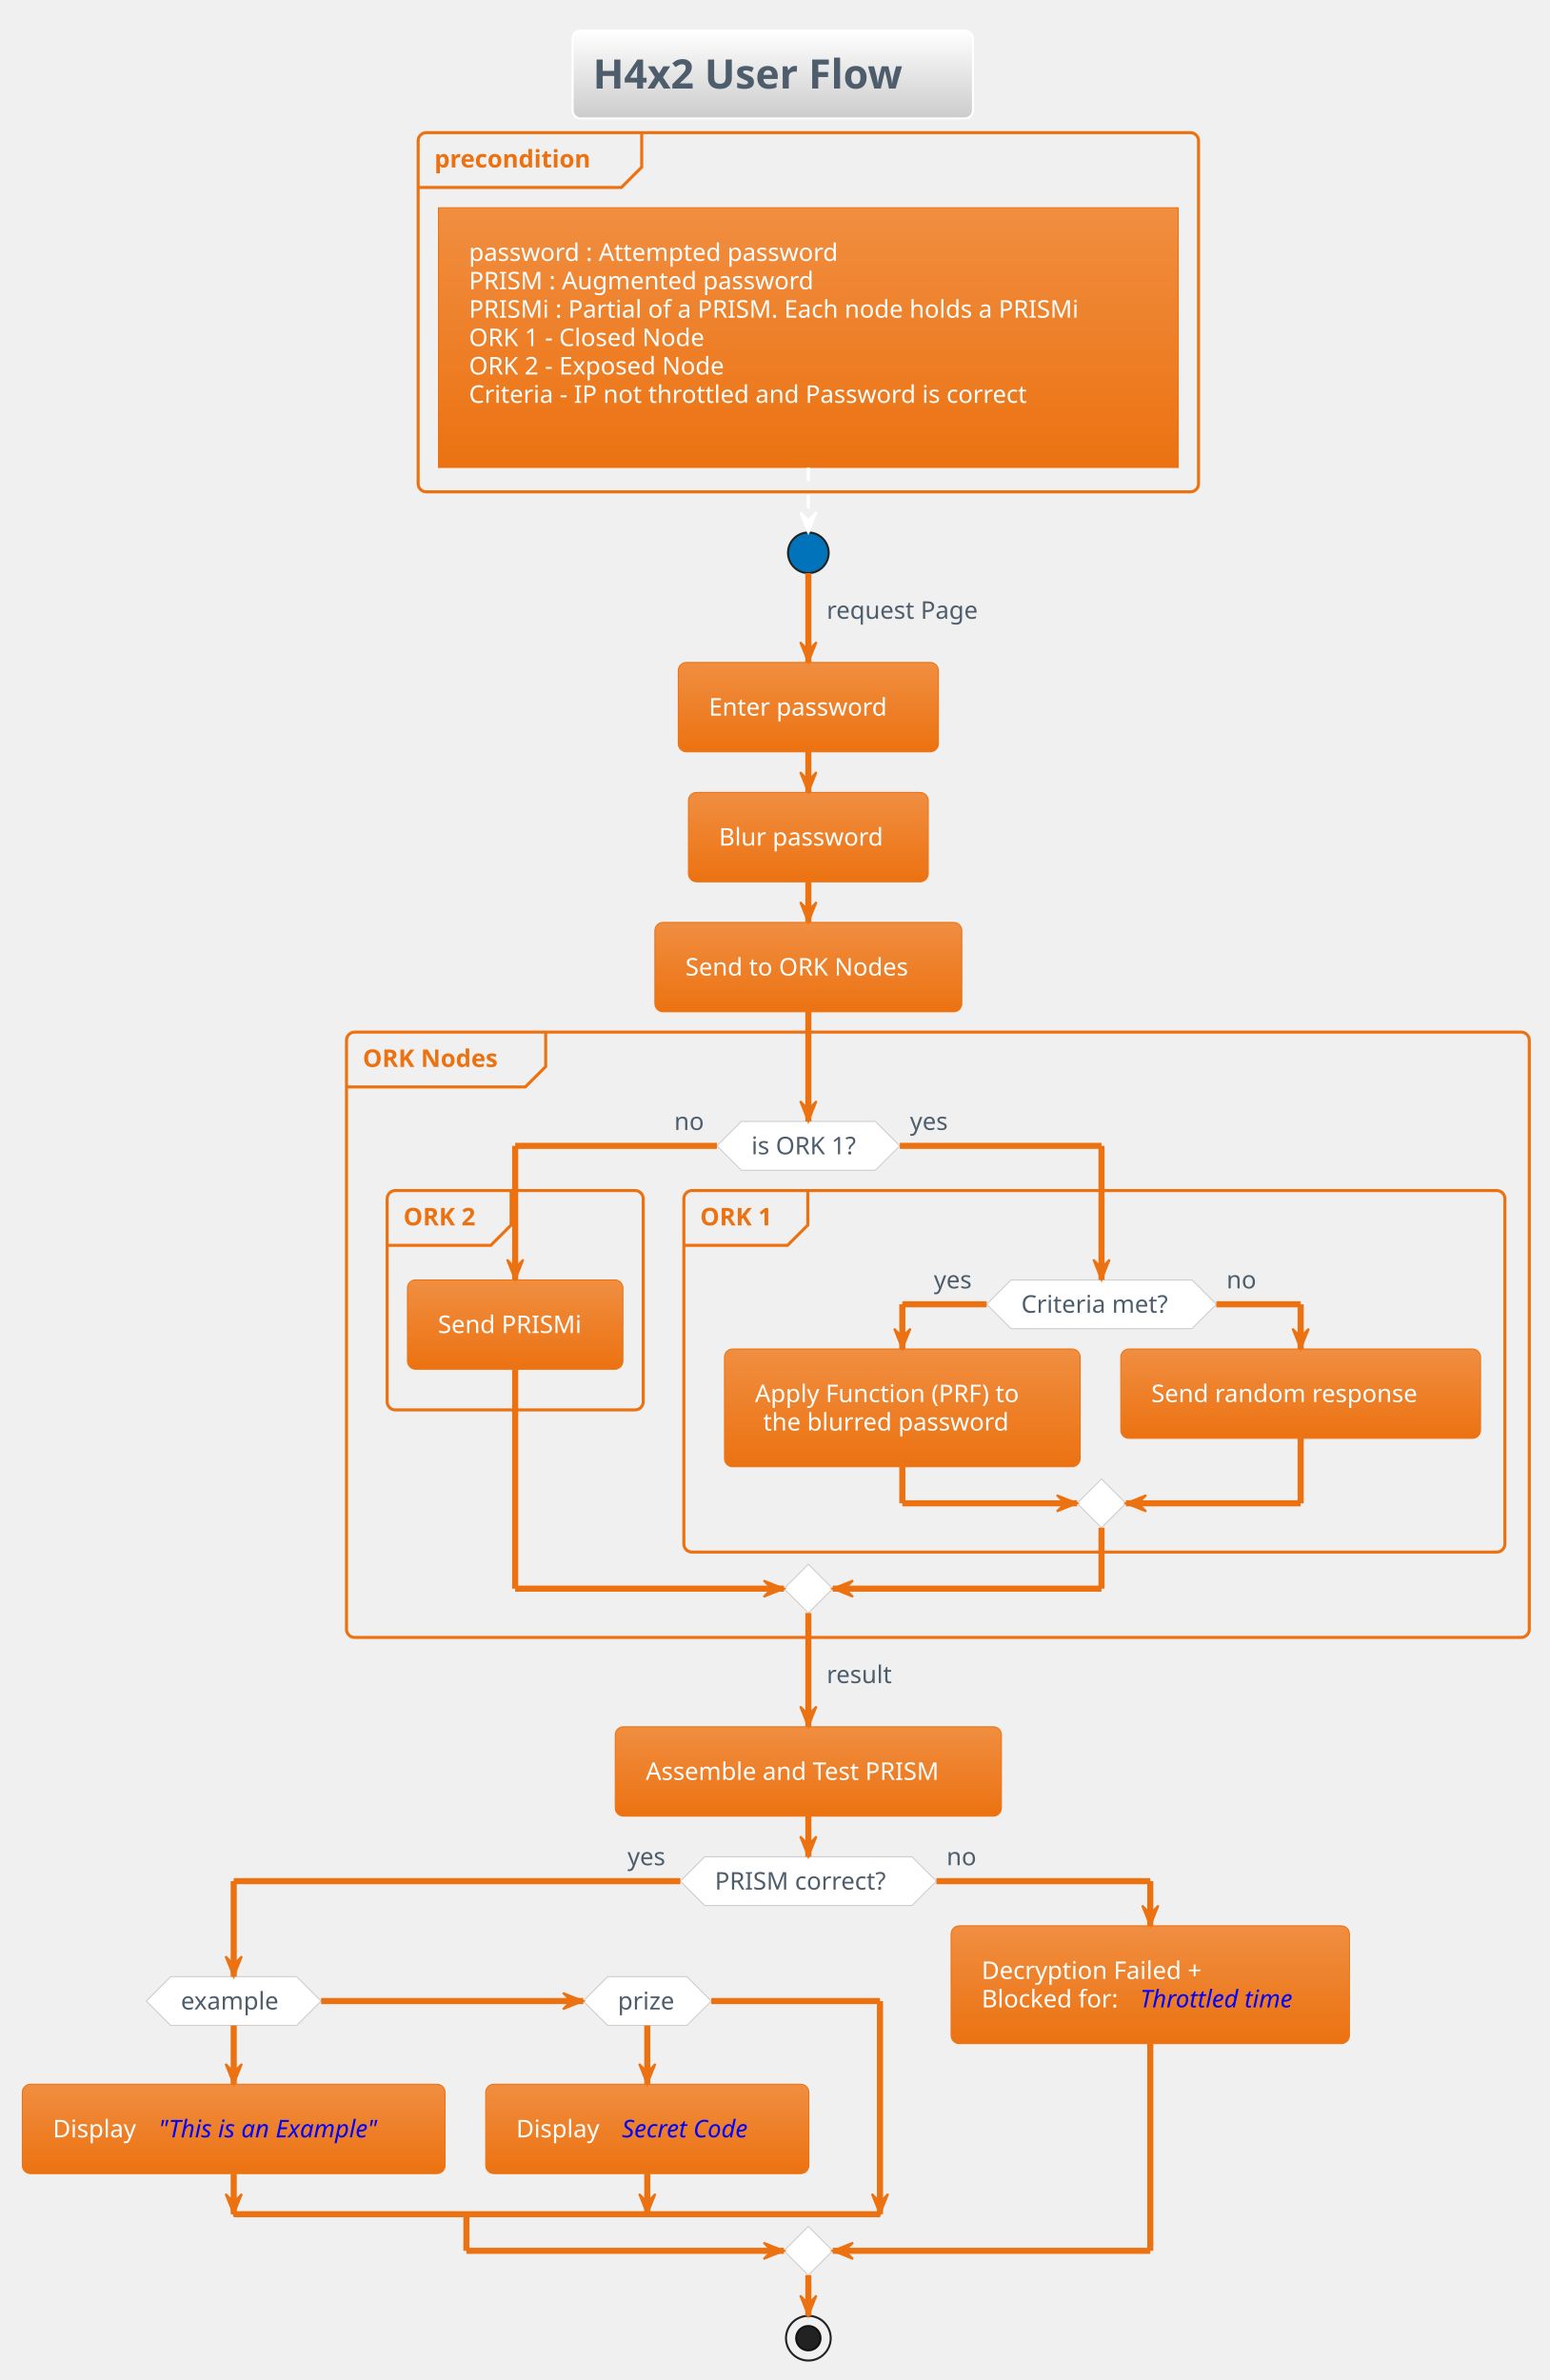
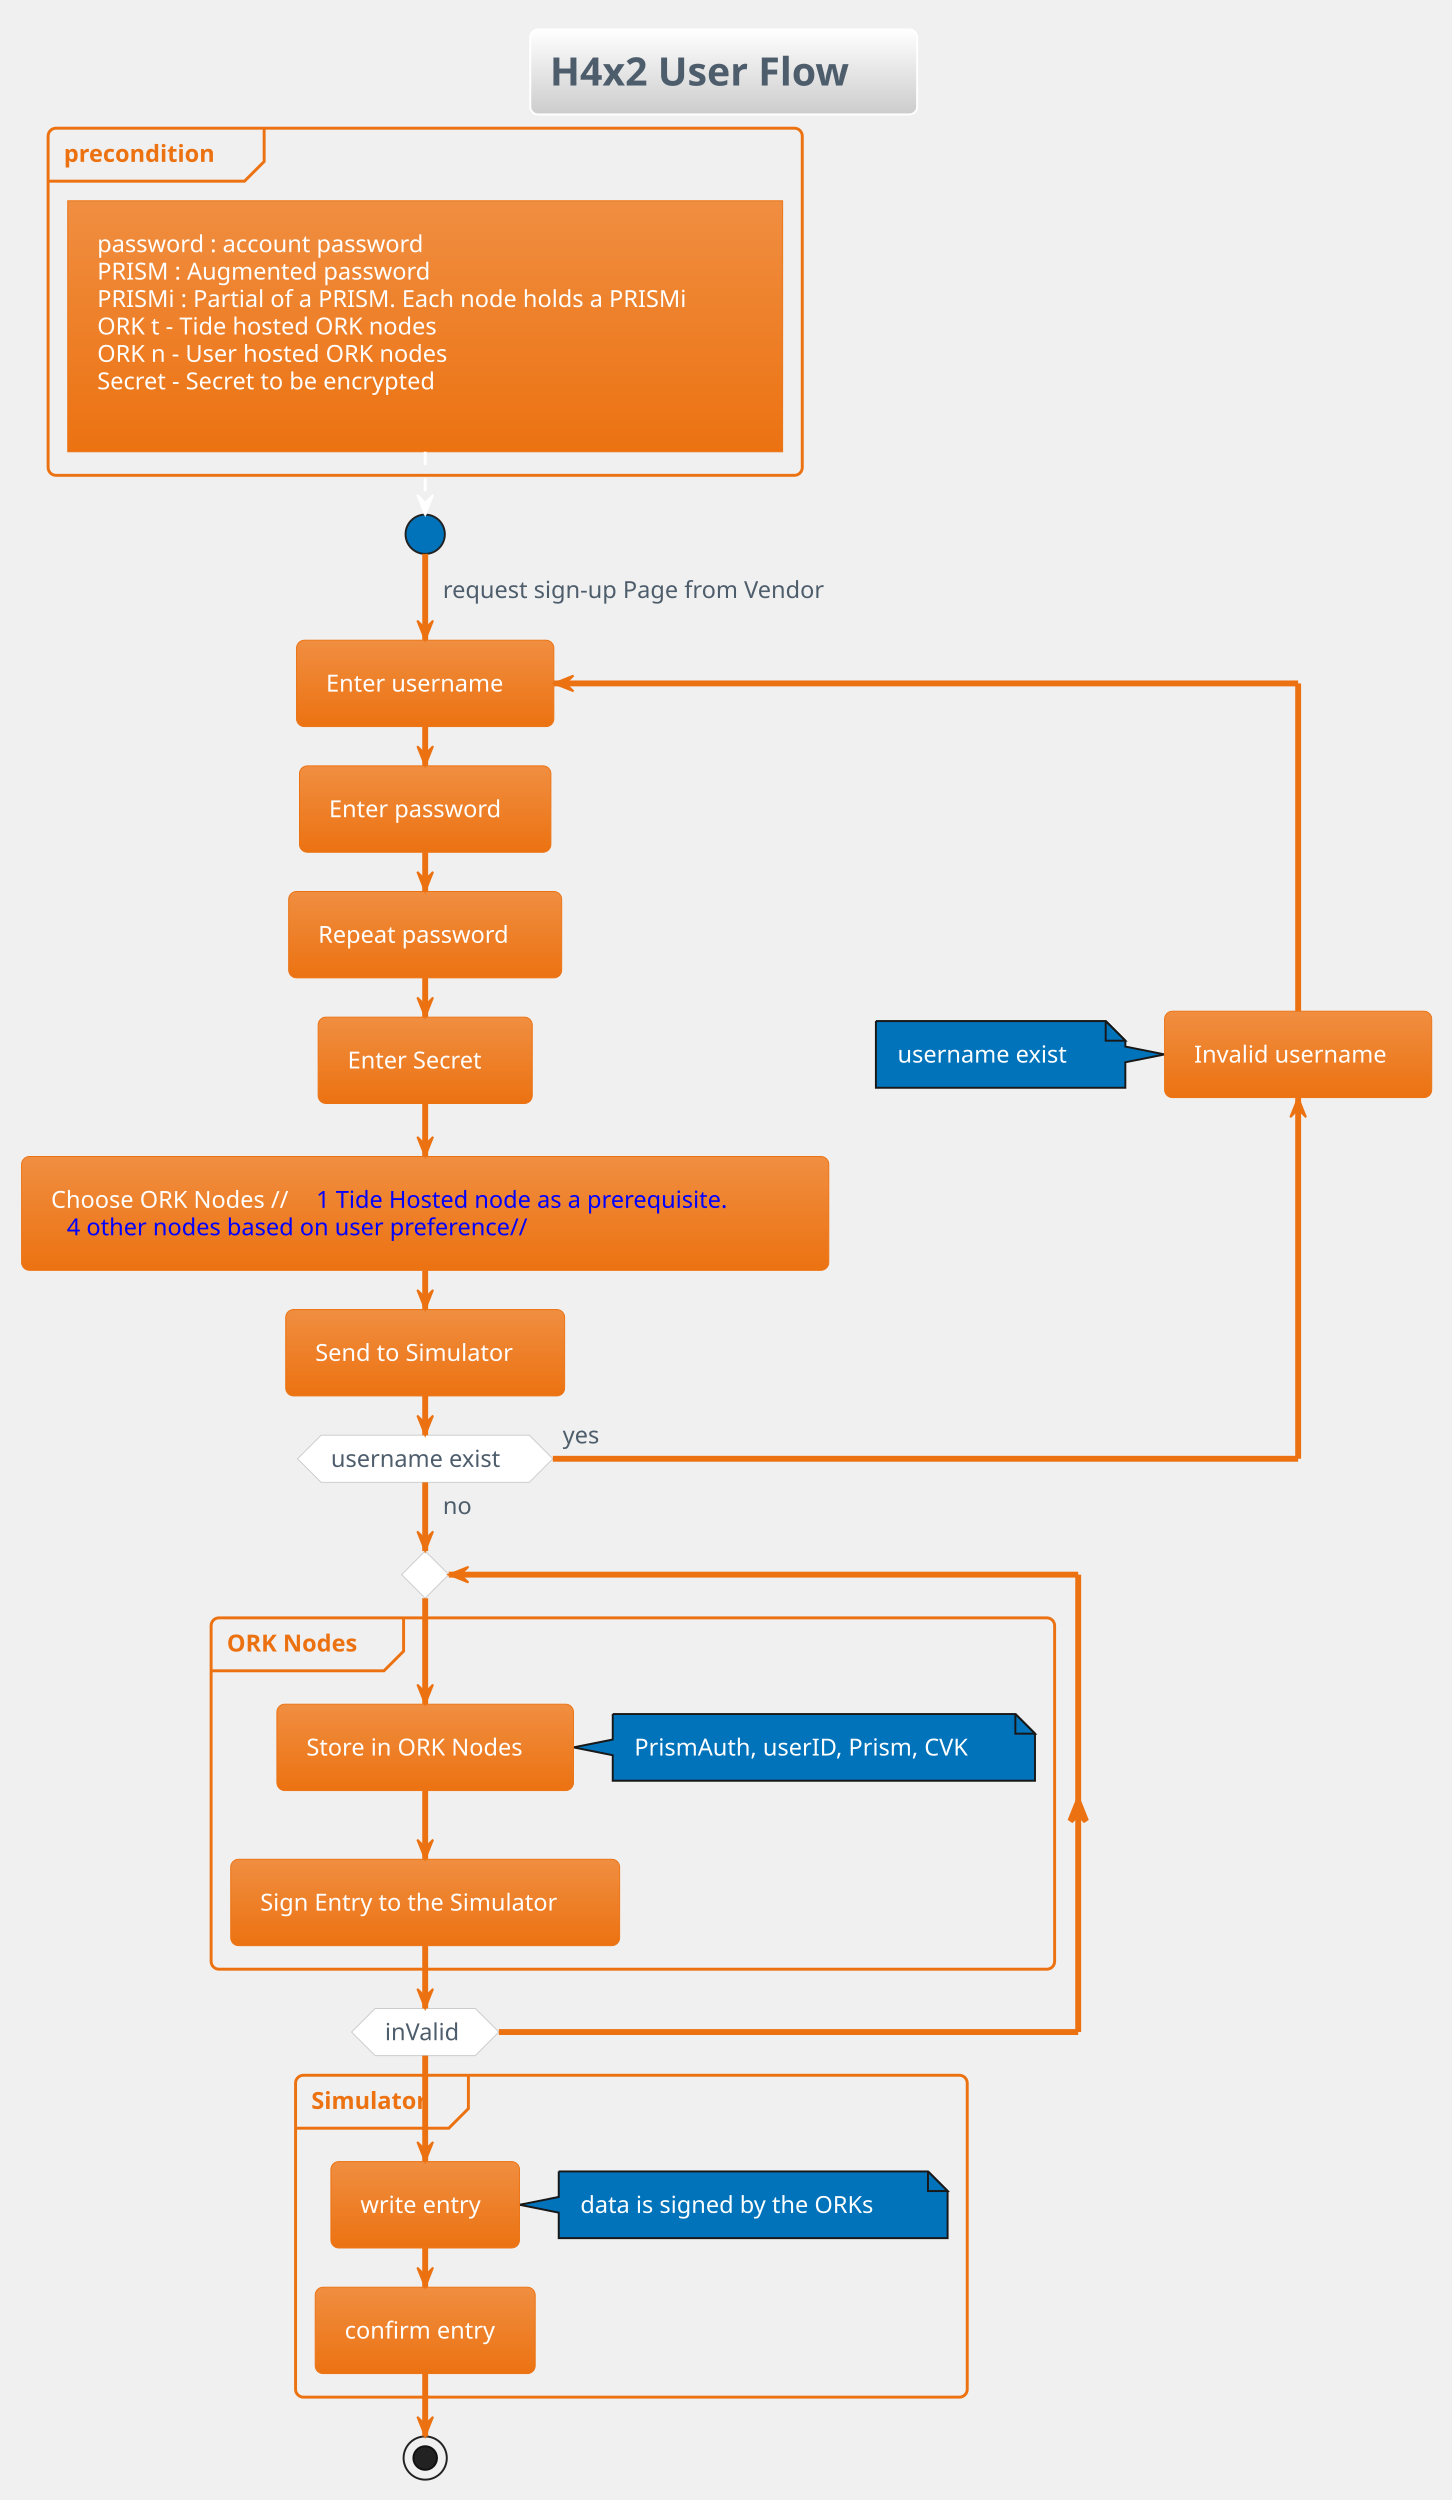
- <svg xmlns="http://www.w3.org/2000/svg" contentStyleType="text/css" height="1220.833px" preserveAspectRatio="none" style="width:794px;height:1220px;" version="1.1" viewBox="0 0 794 1220" width="794.792px" zoomAndPan="magnify">
+ <svg xmlns="http://www.w3.org/2000/svg" contentStyleType="text/css" height="1326.042px" preserveAspectRatio="none" style="width:770px;height:1326px;" version="1.1" viewBox="0 0 770 1326" width="770.833px" zoomAndPan="magnify">
  <defs>
-     <linearGradient id="gw7nggc0jwah10" x1="50%" x2="50%" y1="0%" y2="100%">
+     <linearGradient id="getntik4xo4et0" x1="50%" x2="50%" y1="0%" y2="100%">
      <stop offset="0%" stop-color="#FFFFFF" />
      <stop offset="100%" stop-color="#CCCCCC" />
    </linearGradient>
-     <linearGradient id="gw7nggc0jwah11" x1="50%" x2="50%" y1="0%" y2="100%">
+     <linearGradient id="getntik4xo4et1" x1="50%" x2="50%" y1="0%" y2="100%">
      <stop offset="0%" stop-color="#F08E41" />
      <stop offset="100%" stop-color="#EC7211" />
    </linearGradient>
  </defs>
  <g>
-     <rect fill="url(#gw7nggc0jwah10)" height="45.085" id="_title" rx="4.167" ry="4.167" style="stroke:#FFFFFF;stroke-width:1.042;" width="205.208" x="293.49" y="15.625" />
-     <text fill="#4E5D6C" font-family="&quot;Verdana&quot;" font-size="20.833" font-weight="bold" lengthAdjust="spacing" textLength="184.375" x="303.906" y="45.38">H4x2 User Flow</text>
-     <rect fill="none" height="184.115" rx="4.167" ry="4.167" style="stroke:#EC7211;stroke-width:1.562;" width="400" x="214.323" y="68.001" />
-     <path d="M328.906,68.001 L328.906,85.677 L318.49,96.094 L214.323,96.094 " fill="none" style="stroke:#EC7211;stroke-width:1.562;" />
-     <text fill="#EC7211" font-family="&quot;Verdana&quot;" font-size="12.5" font-weight="bold" lengthAdjust="spacing" textLength="93.75" x="222.656" y="85.854">precondition</text>
-     <rect fill="url(#gw7nggc0jwah11)" height="133.106" style="stroke:#EC7211;stroke-width:0.521;" width="379.167" x="224.74" y="106.51" />
-     <text fill="#FFFFFF" font-family="&quot;Verdana&quot;" font-size="12.5" lengthAdjust="spacing" textLength="210.417" x="240.365" y="133.738">password : Attempted password</text>
-     <text fill="#FFFFFF" font-family="&quot;Verdana&quot;" font-size="12.5" lengthAdjust="spacing" textLength="192.708" x="240.365" y="148.289">PRISM : Augmented password</text>
-     <text fill="#FFFFFF" font-family="&quot;Verdana&quot;" font-size="12.5" lengthAdjust="spacing" textLength="347.917" x="240.365" y="162.84">PRISMi : Partial of a PRISM.  Each node holds a PRISMi</text>
-     <text fill="#FFFFFF" font-family="&quot;Verdana&quot;" font-size="12.5" lengthAdjust="spacing" textLength="132.292" x="240.365" y="177.391">ORK 1 - Closed Node</text>
-     <text fill="#FFFFFF" font-family="&quot;Verdana&quot;" font-size="12.5" lengthAdjust="spacing" textLength="143.75" x="240.365" y="191.941">ORK 2 - Exposed Node</text>
-     <text fill="#FFFFFF" font-family="&quot;Verdana&quot;" font-size="12.5" lengthAdjust="spacing" textLength="319.792" x="240.365" y="206.492">Criteria - IP not throttled and Password is correct</text>
-     <text fill="#FFFFFF" font-family="&quot;Verdana&quot;" font-size="12.5" lengthAdjust="spacing" textLength="4.167" x="240.365" y="221.043"> </text>
-     <ellipse cx="414.323" cy="283.366" fill="#0073BB" rx="10.417" ry="10.417" style="stroke:#222222;stroke-width:1.042;" />
-     <rect fill="url(#gw7nggc0jwah11)" height="45.801" rx="4.167" ry="4.167" style="stroke:#EC7211;stroke-width:0.521;" width="133.333" x="347.656" y="339.583" />
-     <text fill="#FFFFFF" font-family="&quot;Verdana&quot;" font-size="12.5" lengthAdjust="spacing" textLength="102.083" x="363.281" y="366.811">Enter password</text>
-     <rect fill="url(#gw7nggc0jwah11)" height="45.801" rx="4.167" ry="4.167" style="stroke:#EC7211;stroke-width:0.521;" width="122.917" x="352.865" y="406.217" />
-     <text fill="#FFFFFF" font-family="&quot;Verdana&quot;" font-size="12.5" lengthAdjust="spacing" textLength="91.667" x="368.49" y="433.445">Blur password</text>
-     <rect fill="url(#gw7nggc0jwah11)" height="45.801" rx="4.167" ry="4.167" style="stroke:#EC7211;stroke-width:0.521;" width="157.292" x="335.677" y="472.852" />
-     <text fill="#FFFFFF" font-family="&quot;Verdana&quot;" font-size="12.5" lengthAdjust="spacing" textLength="126.042" x="351.302" y="500.079">Send to ORK Nodes</text>
-     <rect fill="none" height="310.286" rx="4.167" ry="4.167" style="stroke:#EC7211;stroke-width:1.562;" width="606.25" x="177.604" y="529.069" />
-     <path d="M279.688,529.069 L279.688,546.745 L269.271,557.162 L177.604,557.162 " fill="none" style="stroke:#EC7211;stroke-width:1.562;" />
-     <text fill="#EC7211" font-family="&quot;Verdana&quot;" font-size="12.5" font-weight="bold" lengthAdjust="spacing" textLength="81.25" x="185.938" y="546.922">ORK Nodes</text>
-     <polygon fill="#FFFFFF" points="379.948,574.87,448.698,574.87,461.198,587.37,448.698,599.87,379.948,599.87,367.448,587.37,379.948,574.87" style="stroke:#CCCCCC;stroke-width:0.521;" />
-     <text fill="#4E5D6C" font-family="&quot;Verdana&quot;" font-size="12.5" lengthAdjust="spacing" textLength="58.333" x="385.156" y="591.697">is ORK 1?</text>
-     <text fill="#4E5D6C" font-family="&quot;Verdana&quot;" font-size="12.5" lengthAdjust="spacing" textLength="16.667" x="345.573" y="579.213">no</text>
-     <text fill="#4E5D6C" font-family="&quot;Verdana&quot;" font-size="12.5" lengthAdjust="spacing" textLength="21.875" x="466.406" y="579.213">yes</text>
-     <rect fill="none" height="112.435" rx="4.167" ry="4.167" style="stroke:#EC7211;stroke-width:1.562;" width="131.25" x="198.438" y="610.287" />
-     <path d="M261.979,610.287 L261.979,627.962 L251.562,638.379 L198.438,638.379 " fill="none" style="stroke:#EC7211;stroke-width:1.562;" />
-     <text fill="#EC7211" font-family="&quot;Verdana&quot;" font-size="12.5" font-weight="bold" lengthAdjust="spacing" textLength="42.708" x="206.771" y="628.139">ORK 2</text>
-     <rect fill="url(#gw7nggc0jwah11)" height="45.801" rx="4.167" ry="4.167" style="stroke:#EC7211;stroke-width:0.521;" width="110.417" x="208.854" y="656.087" />
-     <text fill="#FFFFFF" font-family="&quot;Verdana&quot;" font-size="12.5" lengthAdjust="spacing" textLength="79.167" x="224.479" y="683.315">Send PRISMi</text>
-     <rect fill="none" height="185.319" rx="4.167" ry="4.167" style="stroke:#EC7211;stroke-width:1.562;" width="420.833" x="350.521" y="610.287" />
-     <path d="M414.062,610.287 L414.062,627.962 L403.646,638.379 L350.521,638.379 " fill="none" style="stroke:#EC7211;stroke-width:1.562;" />
-     <text fill="#EC7211" font-family="&quot;Verdana&quot;" font-size="12.5" font-weight="bold" lengthAdjust="spacing" textLength="42.708" x="358.854" y="628.139">ORK 1</text>
-     <polygon fill="#FFFFFF" points="518.229,656.087,610.938,656.087,623.438,668.587,610.938,681.087,518.229,681.087,505.729,668.587,518.229,656.087" style="stroke:#CCCCCC;stroke-width:0.521;" />
-     <text fill="#4E5D6C" font-family="&quot;Verdana&quot;" font-size="12.5" lengthAdjust="spacing" textLength="82.292" x="523.438" y="672.915">Criteria met?</text>
-     <text fill="#4E5D6C" font-family="&quot;Verdana&quot;" font-size="12.5" lengthAdjust="spacing" textLength="21.875" x="478.646" y="660.431">yes</text>
-     <text fill="#4E5D6C" font-family="&quot;Verdana&quot;" font-size="12.5" lengthAdjust="spacing" textLength="16.667" x="628.646" y="660.431">no</text>
-     <rect fill="url(#gw7nggc0jwah11)" height="60.352" rx="4.167" ry="4.167" style="stroke:#EC7211;stroke-width:0.521;" width="182.292" x="371.354" y="691.504" />
-     <text fill="#FFFFFF" font-family="&quot;Verdana&quot;" font-size="12.5" lengthAdjust="spacing" textLength="151.042" x="386.979" y="718.732">Apply Function (PRF) to</text>
-     <text fill="#FFFFFF" font-family="&quot;Verdana&quot;" font-size="12.5" lengthAdjust="spacing" textLength="139.583" x="391.146" y="733.283">the blurred password</text>
-     <rect fill="url(#gw7nggc0jwah11)" height="45.801" rx="4.167" ry="4.167" style="stroke:#EC7211;stroke-width:0.521;" width="184.375" x="574.479" y="691.504" />
-     <text fill="#FFFFFF" font-family="&quot;Verdana&quot;" font-size="12.5" lengthAdjust="spacing" textLength="153.125" x="590.104" y="718.732">Send random response</text>
-     <polygon fill="#FFFFFF" points="564.583,758.106,577.083,770.606,564.583,783.106,552.083,770.606,564.583,758.106" style="stroke:#CCCCCC;stroke-width:0.521;" />
-     <polygon fill="#FFFFFF" points="414.323,801.856,426.823,814.356,414.323,826.856,401.823,814.356,414.323,801.856" style="stroke:#CCCCCC;stroke-width:0.521;" />
-     <rect fill="url(#gw7nggc0jwah11)" height="45.801" rx="4.167" ry="4.167" style="stroke:#EC7211;stroke-width:0.521;" width="197.917" x="315.365" y="885.156" />
-     <text fill="#FFFFFF" font-family="&quot;Verdana&quot;" font-size="12.5" lengthAdjust="spacing" textLength="166.667" x="330.99" y="912.384">Assemble and Test PRISM</text>
-     <polygon fill="#FFFFFF" points="361.198,951.79,467.448,951.79,479.948,964.29,467.448,976.79,361.198,976.79,348.698,964.29,361.198,951.79" style="stroke:#CCCCCC;stroke-width:0.521;" />
-     <text fill="#4E5D6C" font-family="&quot;Verdana&quot;" font-size="12.5" lengthAdjust="spacing" textLength="95.833" x="366.406" y="968.618">PRISM correct?</text>
-     <text fill="#4E5D6C" font-family="&quot;Verdana&quot;" font-size="12.5" lengthAdjust="spacing" textLength="21.875" x="321.615" y="956.134">yes</text>
-     <text fill="#4E5D6C" font-family="&quot;Verdana&quot;" font-size="12.5" lengthAdjust="spacing" textLength="16.667" x="485.156" y="956.134">no</text>
-     <polygon fill="#FFFFFF" points="87.5,1013.249,152.083,1013.249,164.583,1025.749,152.083,1038.249,87.5,1038.249,75,1025.749,87.5,1013.249" style="stroke:#CCCCCC;stroke-width:0.521;" />
-     <text fill="#4E5D6C" font-family="&quot;Verdana&quot;" font-size="12.5" lengthAdjust="spacing" textLength="54.167" x="92.708" y="1030.076">example</text>
-     <rect fill="url(#gw7nggc0jwah11)" height="45.801" rx="4.167" ry="4.167" style="stroke:#EC7211;stroke-width:0.521;" width="216.667" x="11.458" y="1068.392" />
-     <text fill="#FFFFFF" font-family="&quot;Verdana&quot;" font-size="12.5" lengthAdjust="spacing" textLength="45.833" x="27.083" y="1095.62">Display</text>
-     <text fill="#0000FF" font-family="&quot;Verdana&quot;" font-size="12.5" font-style="italic" lengthAdjust="spacing" textLength="131.25" x="81.25" y="1095.62">"This is an Example"</text>
-     <polygon fill="#FFFFFF" points="311.458,1013.249,352.083,1013.249,364.583,1025.749,352.083,1038.249,311.458,1038.249,298.958,1025.749,311.458,1013.249" style="stroke:#CCCCCC;stroke-width:0.521;" />
-     <text fill="#4E5D6C" font-family="&quot;Verdana&quot;" font-size="12.5" lengthAdjust="spacing" textLength="30.208" x="316.667" y="1030.076">prize</text>
-     <rect fill="url(#gw7nggc0jwah11)" height="45.801" rx="4.167" ry="4.167" style="stroke:#EC7211;stroke-width:0.521;" width="165.625" x="248.958" y="1068.392" />
-     <text fill="#FFFFFF" font-family="&quot;Verdana&quot;" font-size="12.5" lengthAdjust="spacing" textLength="45.833" x="264.583" y="1095.62">Display</text>
-     <text fill="#0000FF" font-family="&quot;Verdana&quot;" font-size="12.5" font-style="italic" lengthAdjust="spacing" textLength="80.208" x="318.75" y="1095.62">Secret Code</text>
-     <rect fill="url(#gw7nggc0jwah11)" height="60.352" rx="4.167" ry="4.167" style="stroke:#EC7211;stroke-width:0.521;" width="204.167" x="487.5" y="987.207" />
-     <text fill="#FFFFFF" font-family="&quot;Verdana&quot;" font-size="12.5" lengthAdjust="spacing" textLength="127.083" x="503.125" y="1014.435">Decryption Failed +</text>
-     <text fill="#FFFFFF" font-family="&quot;Verdana&quot;" font-size="12.5" lengthAdjust="spacing" textLength="77.083" x="503.125" y="1028.986">Blocked for:</text>
-     <text fill="#0000FF" font-family="&quot;Verdana&quot;" font-size="12.5" font-style="italic" lengthAdjust="spacing" textLength="91.667" x="584.375" y="1028.986">Throttled time</text>
-     <polygon fill="#FFFFFF" points="414.323,1141.276,426.823,1153.776,414.323,1166.276,401.823,1153.776,414.323,1141.276" style="stroke:#CCCCCC;stroke-width:0.521;" />
-     <ellipse cx="414.323" cy="1198.568" fill="none" rx="11.458" ry="11.458" style="stroke:#222222;stroke-width:1.042;" />
-     <ellipse cx="414.323" cy="1198.568" fill="#222222" rx="6.25" ry="6.25" style="stroke:#111111;stroke-width:1.042;" />
-     <line style="stroke:#FFFFFF;stroke-width:1.562;stroke-dasharray:7.0,7.0;" x1="414.323" x2="414.323" y1="239.616" y2="272.949" />
-     <polygon fill="#FFFFFF" points="410.156,262.533,414.323,272.949,418.49,262.533,414.323,266.699" style="stroke:#FFFFFF;stroke-width:1.042;" />
-     <line style="stroke:#EC7211;stroke-width:3.125;" x1="414.323" x2="414.323" y1="293.783" y2="339.583" />
-     <polygon fill="#EC7211" points="410.156,329.167,414.323,339.583,418.49,329.167,414.323,333.333" style="stroke:#EC7211;stroke-width:1.042;" />
-     <text fill="#4E5D6C" font-family="&quot;Verdana&quot;" font-size="12.5" lengthAdjust="spacing" textLength="88.542" x="423.698" y="317.188">request Page</text>
-     <line style="stroke:#EC7211;stroke-width:3.125;" x1="414.323" x2="414.323" y1="385.384" y2="406.217" />
-     <polygon fill="#EC7211" points="410.156,395.801,414.323,406.217,418.49,395.801,414.323,399.967" style="stroke:#EC7211;stroke-width:1.042;" />
-     <line style="stroke:#EC7211;stroke-width:3.125;" x1="414.323" x2="414.323" y1="452.018" y2="472.852" />
-     <polygon fill="#EC7211" points="410.156,462.435,414.323,472.852,418.49,462.435,414.323,466.602" style="stroke:#EC7211;stroke-width:1.042;" />
-     <line style="stroke:#EC7211;stroke-width:3.125;" x1="505.729" x2="462.5" y1="668.587" y2="668.587" />
-     <line style="stroke:#EC7211;stroke-width:3.125;" x1="462.5" x2="462.5" y1="668.587" y2="691.504" />
-     <polygon fill="#EC7211" points="458.333,681.087,462.5,691.504,466.667,681.087,462.5,685.254" style="stroke:#EC7211;stroke-width:1.042;" />
-     <line style="stroke:#EC7211;stroke-width:3.125;" x1="623.438" x2="666.667" y1="668.587" y2="668.587" />
-     <line style="stroke:#EC7211;stroke-width:3.125;" x1="666.667" x2="666.667" y1="668.587" y2="691.504" />
-     <polygon fill="#EC7211" points="662.5,681.087,666.667,691.504,670.833,681.087,666.667,685.254" style="stroke:#EC7211;stroke-width:1.042;" />
-     <line style="stroke:#EC7211;stroke-width:3.125;" x1="462.5" x2="462.5" y1="751.856" y2="770.606" />
-     <line style="stroke:#EC7211;stroke-width:3.125;" x1="462.5" x2="552.083" y1="770.606" y2="770.606" />
-     <polygon fill="#EC7211" points="541.667,766.439,552.083,770.606,541.667,774.772,545.833,770.606" style="stroke:#EC7211;stroke-width:1.042;" />
-     <line style="stroke:#EC7211;stroke-width:3.125;" x1="666.667" x2="666.667" y1="737.305" y2="770.606" />
-     <line style="stroke:#EC7211;stroke-width:3.125;" x1="666.667" x2="577.083" y1="770.606" y2="770.606" />
-     <polygon fill="#EC7211" points="587.5,766.439,577.083,770.606,587.5,774.772,583.333,770.606" style="stroke:#EC7211;stroke-width:1.042;" />
-     <line style="stroke:#EC7211;stroke-width:3.125;" x1="367.448" x2="264.062" y1="587.37" y2="587.37" />
-     <line style="stroke:#EC7211;stroke-width:3.125;" x1="264.062" x2="264.062" y1="587.37" y2="656.087" />
-     <polygon fill="#EC7211" points="259.896,645.671,264.062,656.087,268.229,645.671,264.062,649.837" style="stroke:#EC7211;stroke-width:1.042;" />
-     <line style="stroke:#EC7211;stroke-width:3.125;" x1="461.198" x2="564.583" y1="587.37" y2="587.37" />
-     <line style="stroke:#EC7211;stroke-width:3.125;" x1="564.583" x2="564.583" y1="587.37" y2="656.087" />
-     <polygon fill="#EC7211" points="560.417,645.671,564.583,656.087,568.75,645.671,564.583,649.837" style="stroke:#EC7211;stroke-width:1.042;" />
-     <line style="stroke:#EC7211;stroke-width:3.125;" x1="264.062" x2="264.062" y1="701.888" y2="814.356" />
-     <line style="stroke:#EC7211;stroke-width:3.125;" x1="264.062" x2="401.823" y1="814.356" y2="814.356" />
-     <polygon fill="#EC7211" points="391.406,810.189,401.823,814.356,391.406,818.522,395.573,814.356" style="stroke:#EC7211;stroke-width:1.042;" />
-     <line style="stroke:#EC7211;stroke-width:3.125;" x1="564.583" x2="564.583" y1="783.106" y2="814.356" />
-     <line style="stroke:#EC7211;stroke-width:3.125;" x1="564.583" x2="426.823" y1="814.356" y2="814.356" />
-     <polygon fill="#EC7211" points="437.24,810.189,426.823,814.356,437.24,818.522,433.073,814.356" style="stroke:#EC7211;stroke-width:1.042;" />
-     <line style="stroke:#EC7211;stroke-width:3.125;" x1="414.323" x2="414.323" y1="518.652" y2="574.87" />
-     <polygon fill="#EC7211" points="410.156,564.453,414.323,574.87,418.49,564.453,414.323,568.62" style="stroke:#EC7211;stroke-width:1.042;" />
-     <line style="stroke:#EC7211;stroke-width:3.125;" x1="414.323" x2="414.323" y1="826.856" y2="885.156" />
-     <polygon fill="#EC7211" points="410.156,874.74,414.323,885.156,418.49,874.74,414.323,878.906" style="stroke:#EC7211;stroke-width:1.042;" />
-     <text fill="#4E5D6C" font-family="&quot;Verdana&quot;" font-size="12.5" lengthAdjust="spacing" textLength="37.5" x="423.698" y="862.76">result</text>
-     <line style="stroke:#EC7211;stroke-width:3.125;" x1="119.792" x2="119.792" y1="1038.249" y2="1068.392" />
-     <polygon fill="#EC7211" points="115.625,1057.975,119.792,1068.392,123.958,1057.975,119.792,1062.142" style="stroke:#EC7211;stroke-width:1.042;" />
-     <line style="stroke:#EC7211;stroke-width:3.125;" x1="119.792" x2="119.792" y1="1114.193" y2="1135.026" />
-     <polygon fill="#EC7211" points="115.625,1124.609,119.792,1135.026,123.958,1124.609,119.792,1128.776" style="stroke:#EC7211;stroke-width:1.042;" />
-     <line style="stroke:#EC7211;stroke-width:3.125;" x1="331.771" x2="331.771" y1="1038.249" y2="1068.392" />
-     <polygon fill="#EC7211" points="327.604,1057.975,331.771,1068.392,335.938,1057.975,331.771,1062.142" style="stroke:#EC7211;stroke-width:1.042;" />
-     <line style="stroke:#EC7211;stroke-width:3.125;" x1="331.771" x2="331.771" y1="1114.193" y2="1135.026" />
-     <polygon fill="#EC7211" points="327.604,1124.609,331.771,1135.026,335.938,1124.609,331.771,1128.776" style="stroke:#EC7211;stroke-width:1.042;" />
-     <line style="stroke:#EC7211;stroke-width:3.125;" x1="164.583" x2="298.958" y1="1025.749" y2="1025.749" />
-     <polygon fill="#EC7211" points="288.542,1021.582,298.958,1025.749,288.542,1029.915,292.708,1025.749" style="stroke:#EC7211;stroke-width:1.042;" />
-     <line style="stroke:#EC7211;stroke-width:3.125;" x1="348.698" x2="119.792" y1="964.29" y2="964.29" />
-     <line style="stroke:#EC7211;stroke-width:3.125;" x1="119.792" x2="119.792" y1="964.29" y2="1013.249" />
-     <polygon fill="#EC7211" points="115.625,1002.832,119.792,1013.249,123.958,1002.832,119.792,1006.999" style="stroke:#EC7211;stroke-width:1.042;" />
-     <line style="stroke:#EC7211;stroke-width:3.125;" x1="364.583" x2="451.042" y1="1025.749" y2="1025.749" />
-     <line style="stroke:#EC7211;stroke-width:3.125;" x1="451.042" x2="451.042" y1="1025.749" y2="1089.209" />
-     <line style="stroke:#EC7211;stroke-width:3.125;" x1="451.042" x2="451.042" y1="1089.209" y2="1135.026" />
-     <polygon fill="#EC7211" points="446.875,1124.609,451.042,1135.026,455.208,1124.609,451.042,1128.776" style="stroke:#EC7211;stroke-width:1.042;" />
-     <line style="stroke:#EC7211;stroke-width:3.125;" x1="119.792" x2="451.042" y1="1135.026" y2="1135.026" />
-     <line style="stroke:#EC7211;stroke-width:3.125;" x1="479.948" x2="589.583" y1="964.29" y2="964.29" />
-     <line style="stroke:#EC7211;stroke-width:3.125;" x1="589.583" x2="589.583" y1="964.29" y2="987.207" />
-     <polygon fill="#EC7211" points="585.417,976.79,589.583,987.207,593.75,976.79,589.583,980.957" style="stroke:#EC7211;stroke-width:1.042;" />
-     <line style="stroke:#EC7211;stroke-width:3.125;" x1="239.062" x2="239.062" y1="1135.026" y2="1153.776" />
-     <line style="stroke:#EC7211;stroke-width:3.125;" x1="239.062" x2="401.823" y1="1153.776" y2="1153.776" />
-     <polygon fill="#EC7211" points="391.406,1149.609,401.823,1153.776,391.406,1157.943,395.573,1153.776" style="stroke:#EC7211;stroke-width:1.042;" />
-     <line style="stroke:#EC7211;stroke-width:3.125;" x1="589.583" x2="589.583" y1="1047.559" y2="1153.776" />
-     <line style="stroke:#EC7211;stroke-width:3.125;" x1="589.583" x2="426.823" y1="1153.776" y2="1153.776" />
-     <polygon fill="#EC7211" points="437.24,1149.609,426.823,1153.776,437.24,1157.943,433.073,1153.776" style="stroke:#EC7211;stroke-width:1.042;" />
-     <line style="stroke:#EC7211;stroke-width:3.125;" x1="414.323" x2="414.323" y1="930.957" y2="951.79" />
-     <polygon fill="#EC7211" points="410.156,941.374,414.323,951.79,418.49,941.374,414.323,945.54" style="stroke:#EC7211;stroke-width:1.042;" />
-     <line style="stroke:#EC7211;stroke-width:3.125;" x1="414.323" x2="414.323" y1="1166.276" y2="1187.109" />
-     <polygon fill="#EC7211" points="410.156,1176.693,414.323,1187.109,418.49,1176.693,414.323,1180.859" style="stroke:#EC7211;stroke-width:1.042;" />
+     <rect fill="url(#getntik4xo4et0)" height="45.085" id="_title" rx="4.167" ry="4.167" style="stroke:#FFFFFF;stroke-width:1.042;" width="205.208" x="281.25" y="15.625" />
+     <text fill="#4E5D6C" font-family="&quot;Verdana&quot;" font-size="20.833" font-weight="bold" lengthAdjust="spacing" textLength="184.375" x="291.667" y="45.38">H4x2 User Flow</text>
+     <rect fill="none" height="184.115" rx="4.167" ry="4.167" style="stroke:#EC7211;stroke-width:1.562;" width="400" x="25.521" y="68.001" />
+     <path d="M140.104,68.001 L140.104,85.677 L129.688,96.094 L25.521,96.094 " fill="none" style="stroke:#EC7211;stroke-width:1.562;" />
+     <text fill="#EC7211" font-family="&quot;Verdana&quot;" font-size="12.5" font-weight="bold" lengthAdjust="spacing" textLength="93.75" x="33.854" y="85.854">precondition</text>
+     <rect fill="url(#getntik4xo4et1)" height="133.106" style="stroke:#EC7211;stroke-width:0.521;" width="379.167" x="35.938" y="106.51" />
+     <text fill="#FFFFFF" font-family="&quot;Verdana&quot;" font-size="12.5" lengthAdjust="spacing" textLength="194.792" x="51.562" y="133.738">password : account password</text>
+     <text fill="#FFFFFF" font-family="&quot;Verdana&quot;" font-size="12.5" lengthAdjust="spacing" textLength="192.708" x="51.562" y="148.289">PRISM : Augmented password</text>
+     <text fill="#FFFFFF" font-family="&quot;Verdana&quot;" font-size="12.5" lengthAdjust="spacing" textLength="347.917" x="51.562" y="162.84">PRISMi : Partial of a PRISM.  Each node holds a PRISMi</text>
+     <text fill="#FFFFFF" font-family="&quot;Verdana&quot;" font-size="12.5" lengthAdjust="spacing" textLength="197.917" x="51.562" y="177.391">ORK t - Tide hosted ORK nodes</text>
+     <text fill="#FFFFFF" font-family="&quot;Verdana&quot;" font-size="12.5" lengthAdjust="spacing" textLength="204.167" x="51.562" y="191.941">ORK n - User hosted ORK nodes</text>
+     <text fill="#FFFFFF" font-family="&quot;Verdana&quot;" font-size="12.5" lengthAdjust="spacing" textLength="206.25" x="51.562" y="206.492">Secret - Secret to be encrypted</text>
+     <text fill="#FFFFFF" font-family="&quot;Verdana&quot;" font-size="12.5" lengthAdjust="spacing" textLength="4.167" x="51.562" y="221.043"> </text>
+     <ellipse cx="225.521" cy="283.366" fill="#0073BB" rx="10.417" ry="10.417" style="stroke:#222222;stroke-width:1.042;" />
+     <rect fill="url(#getntik4xo4et1)" height="45.801" rx="4.167" ry="4.167" style="stroke:#EC7211;stroke-width:0.521;" width="133.333" x="158.854" y="406.217" />
+     <text fill="#FFFFFF" font-family="&quot;Verdana&quot;" font-size="12.5" lengthAdjust="spacing" textLength="102.083" x="174.479" y="433.445">Enter password</text>
+     <rect fill="url(#getntik4xo4et1)" height="45.801" rx="4.167" ry="4.167" style="stroke:#EC7211;stroke-width:0.521;" width="144.792" x="153.125" y="472.852" />
+     <text fill="#FFFFFF" font-family="&quot;Verdana&quot;" font-size="12.5" lengthAdjust="spacing" textLength="113.542" x="168.75" y="500.079">Repeat password</text>
+     <rect fill="url(#getntik4xo4et1)" height="45.801" rx="4.167" ry="4.167" style="stroke:#EC7211;stroke-width:0.521;" width="113.542" x="168.75" y="539.486" />
+     <text fill="#FFFFFF" font-family="&quot;Verdana&quot;" font-size="12.5" lengthAdjust="spacing" textLength="82.292" x="184.375" y="566.713">Enter Secret</text>
+     <rect fill="url(#getntik4xo4et1)" height="60.352" rx="4.167" ry="4.167" style="stroke:#EC7211;stroke-width:0.521;" width="428.125" x="11.458" y="613.412" />
+     <text fill="#FFFFFF" font-family="&quot;Verdana&quot;" font-size="12.5" lengthAdjust="spacing" textLength="136.458" x="27.083" y="640.639">Choose ORK Nodes //</text>
+     <text fill="#0000FF" font-family="&quot;Verdana&quot;" font-size="12.5" lengthAdjust="spacing" textLength="247.917" x="167.708" y="640.639">1 Tide Hosted node as a prerequisite.</text>
+     <text fill="#FFFFFF" font-family="&quot;Verdana&quot;" font-size="12.5" lengthAdjust="spacing" textLength="4.167" x="27.083" y="655.19"> </text>
+     <text fill="#0000FF" font-family="&quot;Verdana&quot;" font-size="12.5" lengthAdjust="spacing" textLength="276.042" x="35.417" y="655.19">4 other nodes based on user preference//</text>
+     <rect fill="url(#getntik4xo4et1)" height="45.801" rx="4.167" ry="4.167" style="stroke:#EC7211;stroke-width:0.521;" width="147.917" x="151.562" y="694.596" />
+     <text fill="#FFFFFF" font-family="&quot;Verdana&quot;" font-size="12.5" lengthAdjust="spacing" textLength="116.667" x="167.188" y="721.824">Send to Simulator</text>
+     <rect fill="url(#getntik4xo4et1)" height="45.801" rx="4.167" ry="4.167" style="stroke:#EC7211;stroke-width:0.521;" width="136.458" x="157.292" y="339.583" />
+     <text fill="#FFFFFF" font-family="&quot;Verdana&quot;" font-size="12.5" lengthAdjust="spacing" textLength="105.208" x="172.917" y="366.811">Enter username</text>
+     <polygon fill="#FFFFFF" points="170.312,761.231,280.729,761.231,293.229,773.731,280.729,786.231,170.312,786.231,157.812,773.731,170.312,761.231" style="stroke:#CCCCCC;stroke-width:0.521;" />
+     <text fill="#4E5D6C" font-family="&quot;Verdana&quot;" font-size="12.5" lengthAdjust="spacing" textLength="16.667" x="234.896" y="803.042">no</text>
+     <text fill="#4E5D6C" font-family="&quot;Verdana&quot;" font-size="12.5" lengthAdjust="spacing" textLength="100" x="175.521" y="778.058">username exist</text>
+     <text fill="#4E5D6C" font-family="&quot;Verdana&quot;" font-size="12.5" lengthAdjust="spacing" textLength="21.875" x="298.438" y="765.574">yes</text>
+     <path d="M464.583,541.569 L464.583,576.953 A0,0 0 0 0 464.583,576.953 L596.875,576.953 A0,0 0 0 0 596.875,576.953 L596.875,563.428 L617.708,559.261 L596.875,555.094 L596.875,551.986 L586.458,541.569 L464.583,541.569 A0,0 0 0 0 464.583,541.569 " fill="#0073BB" style="stroke:#181818;stroke-width:1.042;" />
+     <path d="M586.458,541.569 L586.458,551.986 L596.875,551.986 L586.458,541.569 " fill="#0073BB" style="stroke:#181818;stroke-width:1.042;" />
+     <text fill="#FFFFFF" font-family="&quot;Verdana&quot;" font-size="12.5" lengthAdjust="spacing" textLength="100" x="476.042" y="563.588">username exist</text>
+     <rect fill="url(#getntik4xo4et1)" height="45.801" rx="4.167" ry="4.167" style="stroke:#EC7211;stroke-width:0.521;" width="141.667" x="617.708" y="536.361" />
+     <text fill="#FFFFFF" font-family="&quot;Verdana&quot;" font-size="12.5" lengthAdjust="spacing" textLength="110.417" x="633.333" y="563.588">Invalid username</text>
+     <rect fill="none" height="186.361" rx="4.167" ry="4.167" style="stroke:#EC7211;stroke-width:1.562;" width="447.396" x="111.979" y="858.106" />
+     <path d="M214.062,858.106 L214.062,875.781 L203.646,886.198 L111.979,886.198 " fill="none" style="stroke:#EC7211;stroke-width:1.562;" />
+     <text fill="#EC7211" font-family="&quot;Verdana&quot;" font-size="12.5" font-weight="bold" lengthAdjust="spacing" textLength="81.25" x="120.312" y="875.958">ORK Nodes</text>
+     <path d="M325,909.115 L325,922.64 L304.167,926.807 L325,930.973 L325,944.499 A0,0 0 0 0 325,944.499 L548.958,944.499 A0,0 0 0 0 548.958,944.499 L548.958,919.531 L538.542,909.115 L325,909.115 A0,0 0 0 0 325,909.115 " fill="#0073BB" style="stroke:#181818;stroke-width:1.042;" />
+     <path d="M538.542,909.115 L538.542,919.531 L548.958,919.531 L538.542,909.115 " fill="#0073BB" style="stroke:#181818;stroke-width:1.042;" />
+     <text fill="#FFFFFF" font-family="&quot;Verdana&quot;" font-size="12.5" lengthAdjust="spacing" textLength="191.667" x="336.458" y="931.134">PrismAuth, userID, Prism, CVK</text>
+     <rect fill="url(#getntik4xo4et1)" height="45.801" rx="4.167" ry="4.167" style="stroke:#EC7211;stroke-width:0.521;" width="157.292" x="146.875" y="903.906" />
+     <text fill="#FFFFFF" font-family="&quot;Verdana&quot;" font-size="12.5" lengthAdjust="spacing" textLength="126.042" x="162.5" y="931.134">Store in ORK Nodes</text>
+     <rect fill="url(#getntik4xo4et1)" height="45.801" rx="4.167" ry="4.167" style="stroke:#EC7211;stroke-width:0.521;" width="206.25" x="122.396" y="986.165" />
+     <text fill="#FFFFFF" font-family="&quot;Verdana&quot;" font-size="12.5" lengthAdjust="spacing" textLength="175" x="138.021" y="1013.393">Sign Entry to the Simulator</text>
+     <polygon fill="#FFFFFF" points="225.521,822.689,238.021,835.189,225.521,847.689,213.021,835.189,225.521,822.689" style="stroke:#CCCCCC;stroke-width:0.521;" />
+     <polygon fill="#FFFFFF" points="198.958,1065.3,252.083,1065.3,264.583,1077.8,252.083,1090.3,198.958,1090.3,186.458,1077.8,198.958,1065.3" style="stroke:#CCCCCC;stroke-width:0.521;" />
+     <text fill="#4E5D6C" font-family="&quot;Verdana&quot;" font-size="12.5" lengthAdjust="spacing" textLength="42.708" x="204.167" y="1082.127">inValid</text>
+     <rect fill="none" height="170.736" rx="4.167" ry="4.167" style="stroke:#EC7211;stroke-width:1.562;" width="356.25" x="156.771" y="1100.716" />
+     <path d="M248.438,1100.716 L248.438,1118.392 L238.021,1128.809 L156.771,1128.809 " fill="none" style="stroke:#EC7211;stroke-width:1.562;" />
+     <text fill="#EC7211" font-family="&quot;Verdana&quot;" font-size="12.5" font-weight="bold" lengthAdjust="spacing" textLength="70.833" x="165.104" y="1118.569">Simulator</text>
+     <path d="M296.354,1151.725 L296.354,1165.251 L275.521,1169.417 L296.354,1173.584 L296.354,1187.109 A0,0 0 0 0 296.354,1187.109 L502.604,1187.109 A0,0 0 0 0 502.604,1187.109 L502.604,1162.142 L492.188,1151.725 L296.354,1151.725 A0,0 0 0 0 296.354,1151.725 " fill="#0073BB" style="stroke:#181818;stroke-width:1.042;" />
+     <path d="M492.188,1151.725 L492.188,1162.142 L502.604,1162.142 L492.188,1151.725 " fill="#0073BB" style="stroke:#181818;stroke-width:1.042;" />
+     <text fill="#FFFFFF" font-family="&quot;Verdana&quot;" font-size="12.5" lengthAdjust="spacing" textLength="173.958" x="307.812" y="1173.745">data is signed by the ORKs</text>
+     <rect fill="url(#getntik4xo4et1)" height="45.801" rx="4.167" ry="4.167" style="stroke:#EC7211;stroke-width:0.521;" width="100" x="175.521" y="1146.517" />
+     <text fill="#FFFFFF" font-family="&quot;Verdana&quot;" font-size="12.5" lengthAdjust="spacing" textLength="68.75" x="191.146" y="1173.745">write entry</text>
+     <rect fill="url(#getntik4xo4et1)" height="45.801" rx="4.167" ry="4.167" style="stroke:#EC7211;stroke-width:0.521;" width="116.667" x="167.188" y="1213.151" />
+     <text fill="#FFFFFF" font-family="&quot;Verdana&quot;" font-size="12.5" lengthAdjust="spacing" textLength="85.417" x="182.812" y="1240.379">confirm entry</text>
+     <ellipse cx="225.521" cy="1303.744" fill="none" rx="11.458" ry="11.458" style="stroke:#222222;stroke-width:1.042;" />
+     <ellipse cx="225.521" cy="1303.744" fill="#222222" rx="6.25" ry="6.25" style="stroke:#111111;stroke-width:1.042;" />
+     <line style="stroke:#FFFFFF;stroke-width:1.562;stroke-dasharray:7.0,7.0;" x1="225.521" x2="225.521" y1="239.616" y2="272.949" />
+     <polygon fill="#FFFFFF" points="221.354,262.533,225.521,272.949,229.688,262.533,225.521,266.699" style="stroke:#FFFFFF;stroke-width:1.042;" />
+     <line style="stroke:#EC7211;stroke-width:3.125;" x1="225.521" x2="225.521" y1="452.018" y2="472.852" />
+     <polygon fill="#EC7211" points="221.354,462.435,225.521,472.852,229.688,462.435,225.521,466.602" style="stroke:#EC7211;stroke-width:1.042;" />
+     <line style="stroke:#EC7211;stroke-width:3.125;" x1="225.521" x2="225.521" y1="518.652" y2="539.486" />
+     <polygon fill="#EC7211" points="221.354,529.069,225.521,539.486,229.688,529.069,225.521,533.236" style="stroke:#EC7211;stroke-width:1.042;" />
+     <line style="stroke:#EC7211;stroke-width:3.125;" x1="225.521" x2="225.521" y1="585.287" y2="613.412" />
+     <polygon fill="#EC7211" points="221.354,602.995,225.521,613.412,229.688,602.995,225.521,607.162" style="stroke:#EC7211;stroke-width:1.042;" />
+     <line style="stroke:#EC7211;stroke-width:3.125;" x1="225.521" x2="225.521" y1="673.763" y2="694.596" />
+     <polygon fill="#EC7211" points="221.354,684.18,225.521,694.596,229.688,684.18,225.521,688.346" style="stroke:#EC7211;stroke-width:1.042;" />
+     <line style="stroke:#EC7211;stroke-width:3.125;" x1="225.521" x2="225.521" y1="385.384" y2="406.217" />
+     <polygon fill="#EC7211" points="221.354,395.801,225.521,406.217,229.688,395.801,225.521,399.967" style="stroke:#EC7211;stroke-width:1.042;" />
+     <line style="stroke:#EC7211;stroke-width:3.125;" x1="293.229" x2="688.542" y1="773.731" y2="773.731" />
+     <line style="stroke:#EC7211;stroke-width:3.125;" x1="688.542" x2="688.542" y1="582.162" y2="773.731" />
+     <polygon fill="#EC7211" points="684.375,592.578,688.542,582.162,692.708,592.578,688.542,588.412" style="stroke:#EC7211;stroke-width:1.042;" />
+     <line style="stroke:#EC7211;stroke-width:3.125;" x1="688.542" x2="688.542" y1="362.484" y2="536.361" />
+     <line style="stroke:#EC7211;stroke-width:3.125;" x1="688.542" x2="293.75" y1="362.484" y2="362.484" />
+     <polygon fill="#EC7211" points="304.167,358.317,293.75,362.484,304.167,366.65,300,362.484" style="stroke:#EC7211;stroke-width:1.042;" />
+     <line style="stroke:#EC7211;stroke-width:3.125;" x1="225.521" x2="225.521" y1="740.397" y2="761.231" />
+     <polygon fill="#EC7211" points="221.354,750.814,225.521,761.231,229.688,750.814,225.521,754.981" style="stroke:#EC7211;stroke-width:1.042;" />
+     <line style="stroke:#EC7211;stroke-width:3.125;" x1="225.521" x2="225.521" y1="293.783" y2="339.583" />
+     <polygon fill="#EC7211" points="221.354,329.167,225.521,339.583,229.688,329.167,225.521,333.333" style="stroke:#EC7211;stroke-width:1.042;" />
+     <text fill="#4E5D6C" font-family="&quot;Verdana&quot;" font-size="12.5" lengthAdjust="spacing" textLength="225" x="234.896" y="317.188">request sign-up Page from Vendor</text>
+     <line style="stroke:#EC7211;stroke-width:3.125;" x1="225.521" x2="225.521" y1="949.707" y2="986.165" />
+     <polygon fill="#EC7211" points="221.354,975.749,225.521,986.165,229.688,975.749,225.521,979.915" style="stroke:#EC7211;stroke-width:1.042;" />
+     <line style="stroke:#EC7211;stroke-width:3.125;" x1="225.521" x2="225.521" y1="847.689" y2="903.906" />
+     <polygon fill="#EC7211" points="221.354,893.49,225.521,903.906,229.688,893.49,225.521,897.656" style="stroke:#EC7211;stroke-width:1.042;" />
+     <line style="stroke:#EC7211;stroke-width:3.125;" x1="264.583" x2="571.875" y1="1077.8" y2="1077.8" />
+     <polygon fill="#EC7211" points="567.708,965.869,571.875,955.452,576.042,965.869,571.875,961.702" style="stroke:#EC7211;stroke-width:3.125;" />
+     <line style="stroke:#EC7211;stroke-width:3.125;" x1="571.875" x2="571.875" y1="835.189" y2="1077.8" />
+     <line style="stroke:#EC7211;stroke-width:3.125;" x1="571.875" x2="238.021" y1="835.189" y2="835.189" />
+     <polygon fill="#EC7211" points="248.438,831.022,238.021,835.189,248.438,839.356,244.271,835.189" style="stroke:#EC7211;stroke-width:1.042;" />
+     <line style="stroke:#EC7211;stroke-width:3.125;" x1="225.521" x2="225.521" y1="1031.966" y2="1065.3" />
+     <polygon fill="#EC7211" points="221.354,1054.883,225.521,1065.3,229.688,1054.883,225.521,1059.05" style="stroke:#EC7211;stroke-width:1.042;" />
+     <line style="stroke:#EC7211;stroke-width:3.125;" x1="225.521" x2="225.521" y1="786.231" y2="822.689" />
+     <polygon fill="#EC7211" points="221.354,812.272,225.521,822.689,229.688,812.272,225.521,816.439" style="stroke:#EC7211;stroke-width:1.042;" />
+     <line style="stroke:#EC7211;stroke-width:3.125;" x1="225.521" x2="225.521" y1="1192.318" y2="1213.151" />
+     <polygon fill="#EC7211" points="221.354,1202.734,225.521,1213.151,229.688,1202.734,225.521,1206.901" style="stroke:#EC7211;stroke-width:1.042;" />
+     <line style="stroke:#EC7211;stroke-width:3.125;" x1="225.521" x2="225.521" y1="1090.3" y2="1146.517" />
+     <polygon fill="#EC7211" points="221.354,1136.1,225.521,1146.517,229.688,1136.1,225.521,1140.267" style="stroke:#EC7211;stroke-width:1.042;" />
+     <line style="stroke:#EC7211;stroke-width:3.125;" x1="225.521" x2="225.521" y1="1258.952" y2="1292.285" />
+     <polygon fill="#EC7211" points="221.354,1281.869,225.521,1292.285,229.688,1281.869,225.521,1286.035" style="stroke:#EC7211;stroke-width:1.042;" />
  </g>
</svg>
